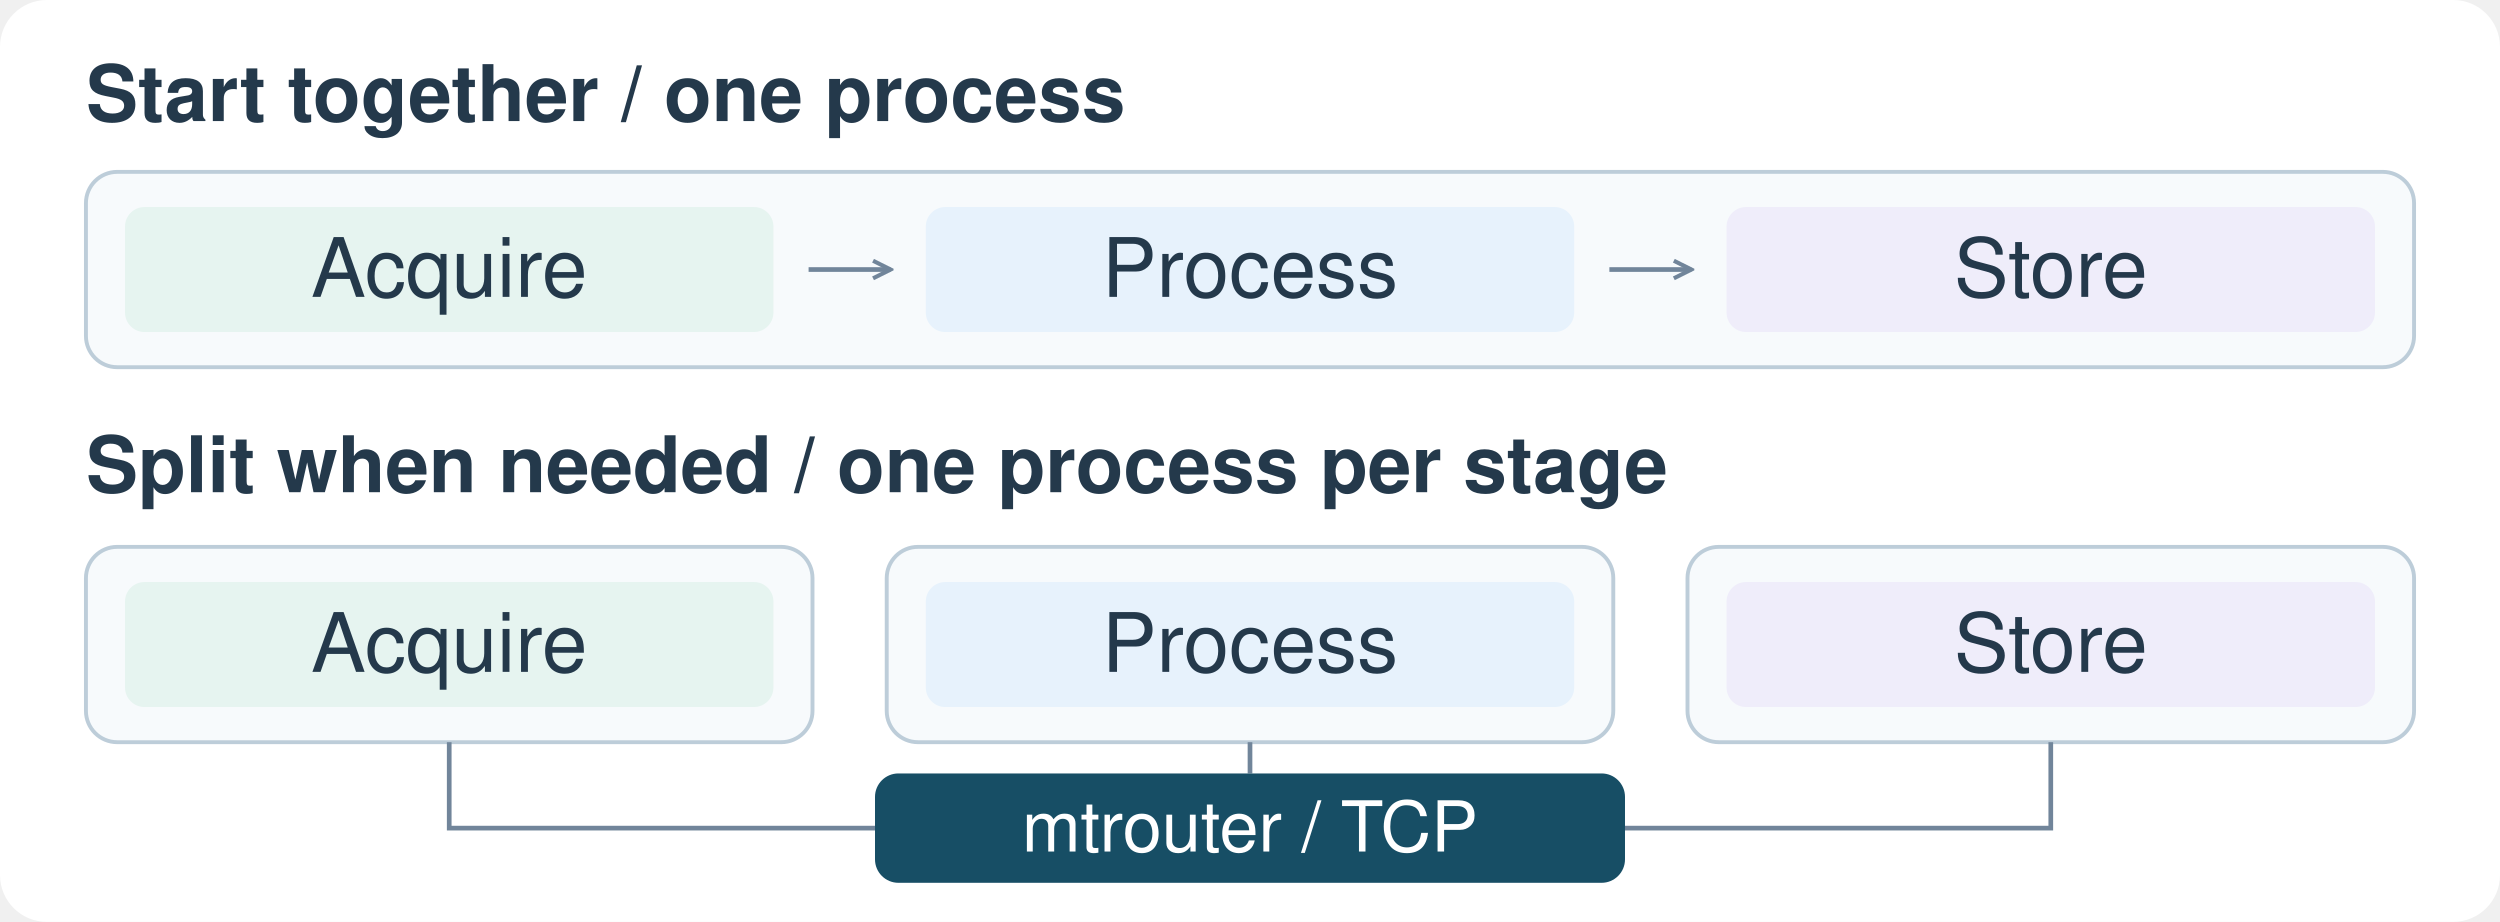
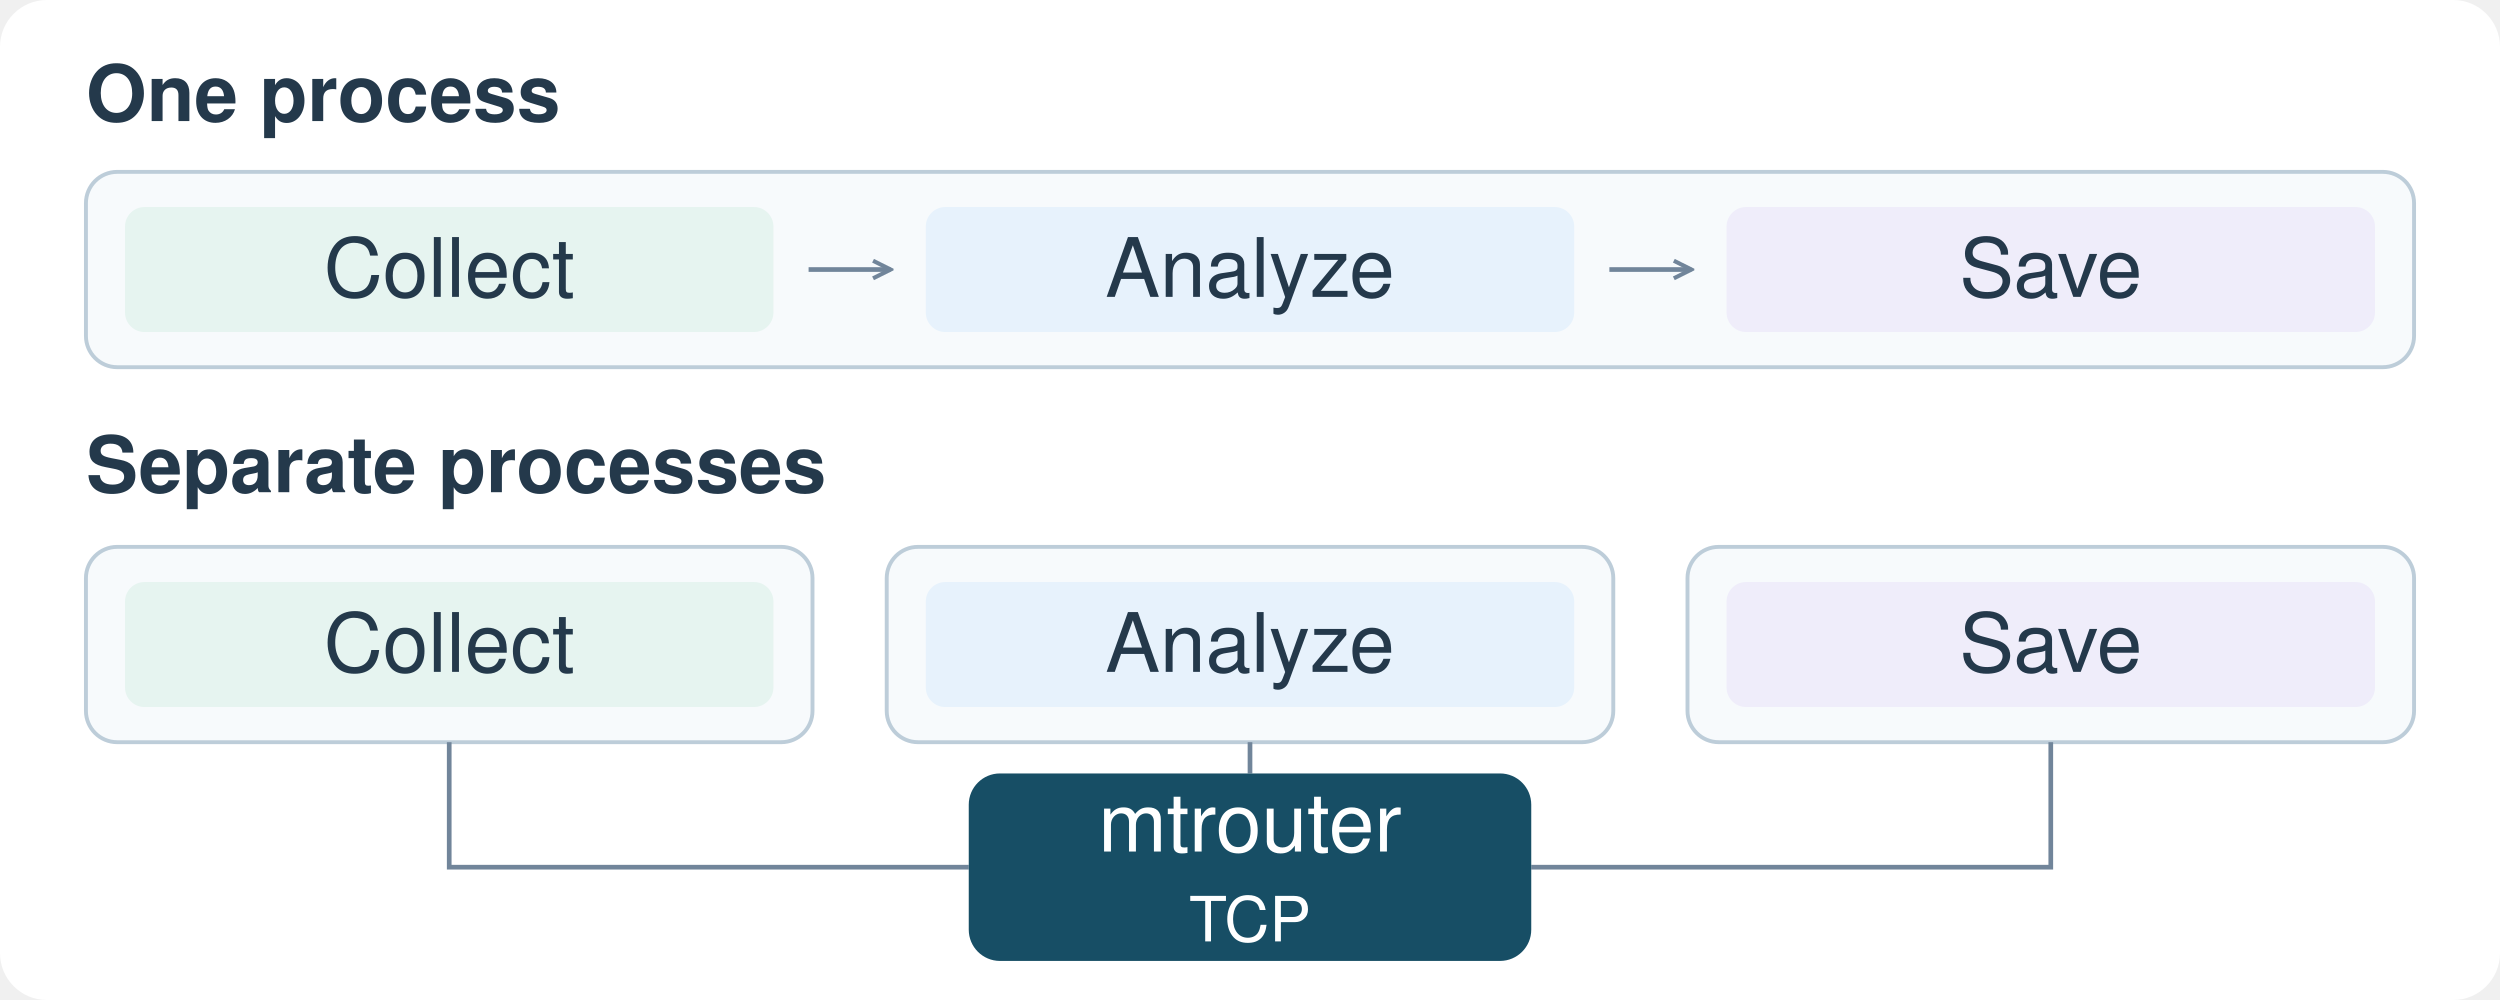
- <svg xmlns="http://www.w3.org/2000/svg" width="640" height="236" viewBox="0 0 640 236" role="img" aria-labelledby="title description">
+ <svg xmlns="http://www.w3.org/2000/svg" width="640" height="256" viewBox="0 0 640 256" role="img" aria-labelledby="title description">
  <defs>
-     <marker id="arrow" viewBox="0 0 8 8" refX="7" refY="4" markerWidth="5" markerHeight="5" orient="auto">
+     <marker id="arrow" viewBox="0 0 8 8" refX="7" refY="4" markerWidth="5" markerHeight="5" orient="auto-start-reverse">
      <path d="M1 1 L7 4 L1 7" fill="none" stroke="#71859a" stroke-width="1.4" />
    </marker>
    <style>
      text { font-family: -apple-system, "Segoe UI", Helvetica, Arial, sans-serif; fill: #24394b; font-size: 21px; }
      .heading { font-size: 20px; font-weight: 600; }
      .canvas { fill: #ffffff; }
      .process { fill: #f7fafc; stroke: #bdcdd9; stroke-width: 1; }
      .acquire { fill: #e6f4f0; }
      .compute { fill: #e7f2fc; }
      .store { fill: #efedfa; }
      .router { fill: #174e65; }
+       .router-label { fill: #ffffff; font-size: 21px; }
+       .router-note { fill: #ffffff; font-size: 16px; }
      .link { fill: none; stroke: #71859a; stroke-width: 1.2; }
      @media (max-width: 420px) {
        text { font-size: 24px; }
        .heading { font-size: 22px; }
+         .router-note { font-size: 18px; }
      }
      @media (prefers-color-scheme: dark) {
        text { fill: #e1eaf2; }
        .canvas { fill: #101923; }
        .process { fill: #172330; stroke: #456075; }
        .acquire { fill: #1b403e; }
        .compute { fill: #1d3854; }
        .store { fill: #35304e; }
        .router { fill: #215e77; }
      }
    </style>
  </defs>
-   <rect class="canvas" width="640" height="236" rx="12" />
-   <text class="heading" x="22" y="31">Start together / one process</text>
+   <rect class="canvas" width="640" height="256" rx="12" />
+   <text class="heading" x="22" y="31">One process</text>
  <rect class="process" x="22" y="44" width="596" height="50" rx="8" />
  <rect class="acquire" x="32" y="53" width="166" height="32" rx="5" />
-   <text x="115" y="76" text-anchor="middle">Acquire</text>
+   <text x="115" y="76" text-anchor="middle">Collect</text>
  <path class="link" d="M207 69 H228" marker-end="url(#arrow)" />
  <rect class="compute" x="237" y="53" width="166" height="32" rx="5" />
-   <text x="320" y="76" text-anchor="middle">Process</text>
+   <text x="320" y="76" text-anchor="middle">Analyze</text>
  <path class="link" d="M412 69 H433" marker-end="url(#arrow)" />
  <rect class="store" x="442" y="53" width="166" height="32" rx="5" />
-   <text x="525" y="76" text-anchor="middle">Store</text>
-   <text class="heading" x="22" y="126">Split when needed / one process per stage</text>
+   <text x="525" y="76" text-anchor="middle">Save</text>
+   <text class="heading" x="22" y="126">Separate processes</text>
  <rect class="process" x="22" y="140" width="186" height="50" rx="8" />
  <rect class="process" x="227" y="140" width="186" height="50" rx="8" />
  <rect class="process" x="432" y="140" width="186" height="50" rx="8" />
  <rect class="acquire" x="32" y="149" width="166" height="32" rx="5" />
-   <text x="115" y="172" text-anchor="middle">Acquire</text>
+   <text x="115" y="172" text-anchor="middle">Collect</text>
  <rect class="compute" x="237" y="149" width="166" height="32" rx="5" />
-   <text x="320" y="172" text-anchor="middle">Process</text>
+   <text x="320" y="172" text-anchor="middle">Analyze</text>
  <rect class="store" x="442" y="149" width="166" height="32" rx="5" />
-   <text x="525" y="172" text-anchor="middle">Store</text>
-   <path class="link" d="M115 190 V212 H224 M320 190 V198 M525 190 V212 H416" />
-   <rect class="router" x="224" y="198" width="192" height="28" rx="6" />
-   <text x="320" y="218" text-anchor="middle" style="fill:#ffffff;font-size:18px">mtrouter / TCP</text>
+   <text x="525" y="172" text-anchor="middle">Save</text>
+   <path class="link" d="M115 190 V222 H248 M320 190 V198 M525 190 V222 H392" />
+   <rect class="router" x="248" y="198" width="144" height="48" rx="8" />
+   <text class="router-label" x="320" y="218" text-anchor="middle">mtrouter</text>
+   <text class="router-note" x="320" y="241" text-anchor="middle">TCP</text>
</svg>
